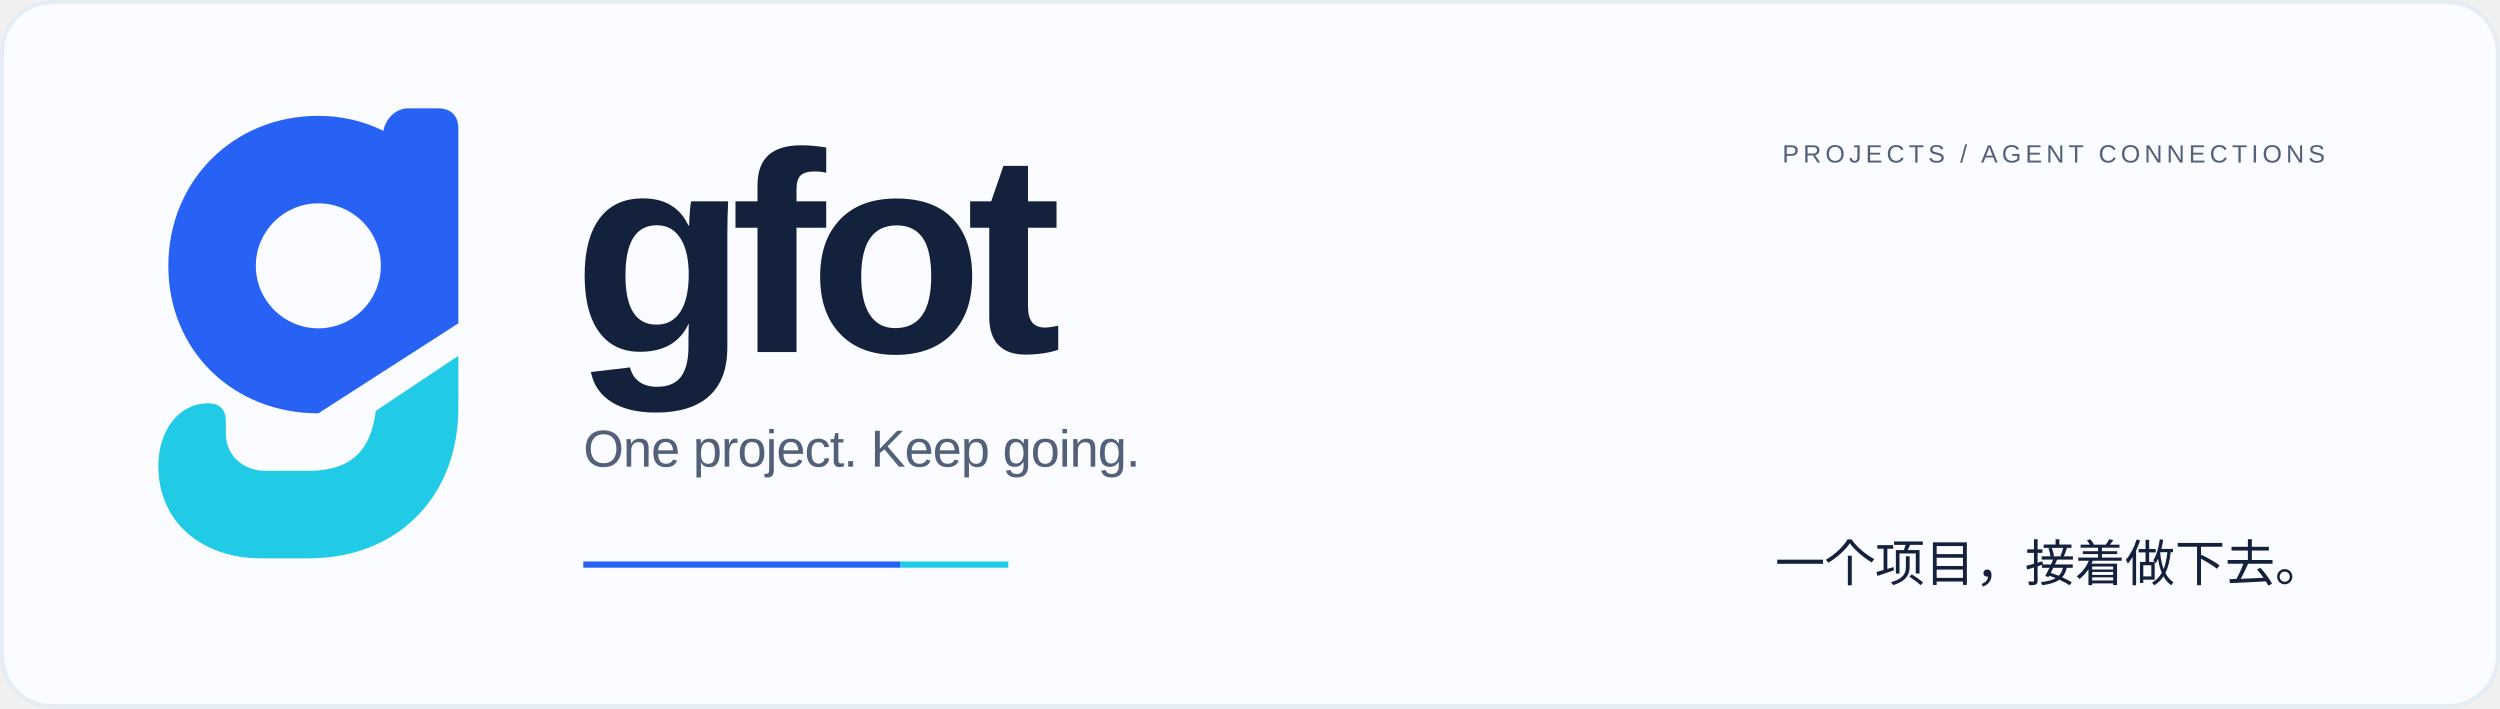
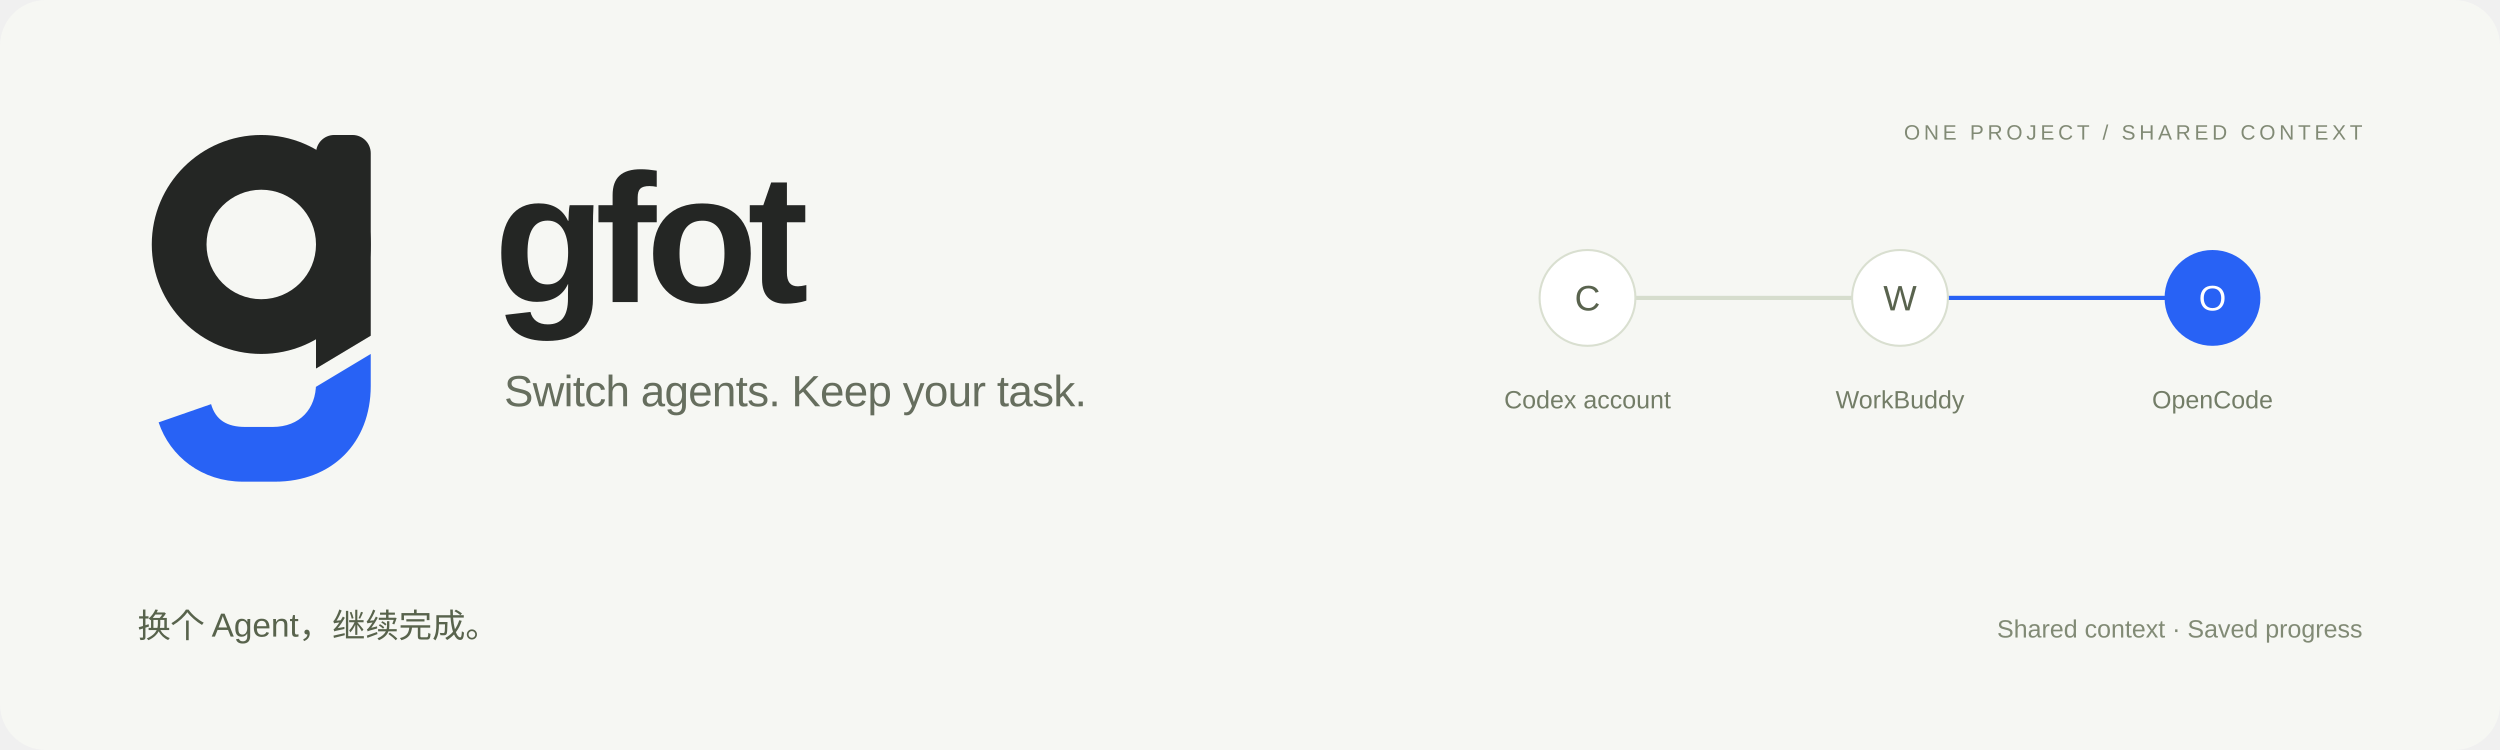
- <svg xmlns="http://www.w3.org/2000/svg" width="1200" height="340" viewBox="0 0 1200 340" fill="none">
-   <rect x="1" y="1" width="1198" height="338" rx="24" fill="#FAFCFF" stroke="#E5ECF4" stroke-width="2" />
-   <g transform="translate(76 52) scale(1.2)">
-     <path fill="#2862F5" fill-rule="evenodd" d="M112 0h-12c-5 0-9 4-10 9C82 5 73 3 64 3 30 3 4 29 4 63s26 59 60 59l56-36V8c0-5-3-8-8-8ZM64 38a25 25 0 1 1 0 50 25 25 0 0 1 0-50Z" />
-     <path fill="#22CBE5" d="m120 99-33 22c-2 16-10 24-27 24H43c-9 0-16-6-16-15v-5c0-5-3-7-7-7-12 0-20 11-20 25 0 23 18 37 41 37h19c37 0 60-26 60-60V99Z" />
+ <svg xmlns="http://www.w3.org/2000/svg" width="1200" height="360" viewBox="0 0 1200 360" fill="none">
+   <rect width="1200" height="360" rx="22" fill="#F6F7F3" />
+   <svg x="63" y="57" width="127" height="182" viewBox="20 10 116 166">
+     <defs>
+       <clipPath id="hero-m-body">
+         <path d="M0 0H160V84L0 180Z" />
+       </clipPath>
+       <clipPath id="hero-m-finish">
+         <path d="M0 118H90V134L160 92V190H0Z" />
+       </clipPath>
+     </defs>
+     <g clip-path="url(#hero-m-body)" fill="#242624">
+       <path fill-rule="evenodd" d="M77 17a48 48 0 1 0 0 96 48 48 0 0 0 0-96Zm0 24a24 24 0 1 1 0 48 24 24 0 0 1 0-48Z" />
+       <path d="M101 25a8 8 0 0 1 8-8h8a8 8 0 0 1 8 8v111h-24Z" />
+     </g>
+     <path clip-path="url(#hero-m-finish)" fill="#2862F5" d="M125 104v23c0 25-17 42-42 42H69c-18 0-32-11-37-26l23-8c2 7 7 10 15 10h12c12 0 19-8 19-19v-22Z" />
+   </svg>
+   <g font-family="-apple-system,BlinkMacSystemFont,PingFang SC,Helvetica Neue,Arial,sans-serif">
+     <text x="237" y="145" fill="#242624" font-weight="650" font-size="88" letter-spacing="-5">gfot</text>
+     <text x="242" y="195" fill="#666E5E" font-size="21" letter-spacing="-.3">Switch agents. Keep your task.</text>
+     <text x="66" y="306" fill="#58634C" font-size="16">换个 Agent，继续完成。</text>
+     <text x="1134" y="67" text-anchor="end" fill="#818A75" font-size="10" letter-spacing="1.8">ONE PROJECT / SHARED CONTEXT</text>
+     <path d="M762 143H1062" stroke="#D6DDCD" stroke-width="2" />
+     <path d="M912 143H1062" stroke="#2862F5" stroke-width="2" />
+     <circle cx="762" cy="143" r="23" fill="#FFF" stroke="#D9DFD0" />
+     <circle cx="912" cy="143" r="23" fill="#FFF" stroke="#D9DFD0" />
+     <circle cx="1062" cy="143" r="23" fill="#2862F5" />
+     <text x="762" y="149" text-anchor="middle" fill="#59634E" font-size="17">C</text>
+     <text x="912" y="149" text-anchor="middle" fill="#59634E" font-size="17">W</text>
+     <text x="1062" y="149" text-anchor="middle" fill="#FFF" font-size="17">O</text>
+     <text x="762" y="196" text-anchor="middle" fill="#737D67" font-size="12">Codex account</text>
+     <text x="912" y="196" text-anchor="middle" fill="#737D67" font-size="12">WorkBuddy</text>
+     <text x="1062" y="196" text-anchor="middle" fill="#737D67" font-size="12">OpenCode</text>
+     <text x="1134" y="306" text-anchor="end" fill="#818A75" font-size="12">Shared context · Saved progress</text>
  </g>
-   <text x="275" y="169" fill="#14213D" font-family="Arial,Helvetica,sans-serif" font-weight="800" font-size="137" letter-spacing="-8">gfot</text>
-   <text x="280" y="224" fill="#526079" font-family="-apple-system,BlinkMacSystemFont,Segoe UI,Arial,sans-serif" font-size="25" letter-spacing="-.4">One project. Keep going.</text>
-   <path d="M280 271H432" stroke="#2862F5" stroke-width="3" />
-   <path d="M432 271H484" stroke="#22CBE5" stroke-width="3" />
-   <text x="1116" y="78" text-anchor="end" fill="#526079" font-family="Arial,Helvetica,sans-serif" font-size="12" letter-spacing="2">PROJECTS / AGENT CONNECTIONS</text>
-   <text x="1116" y="279" text-anchor="end" fill="#14213D" font-family="-apple-system,BlinkMacSystemFont,PingFang SC,sans-serif" font-size="24">一个项目，接着做下去。</text>
</svg>
